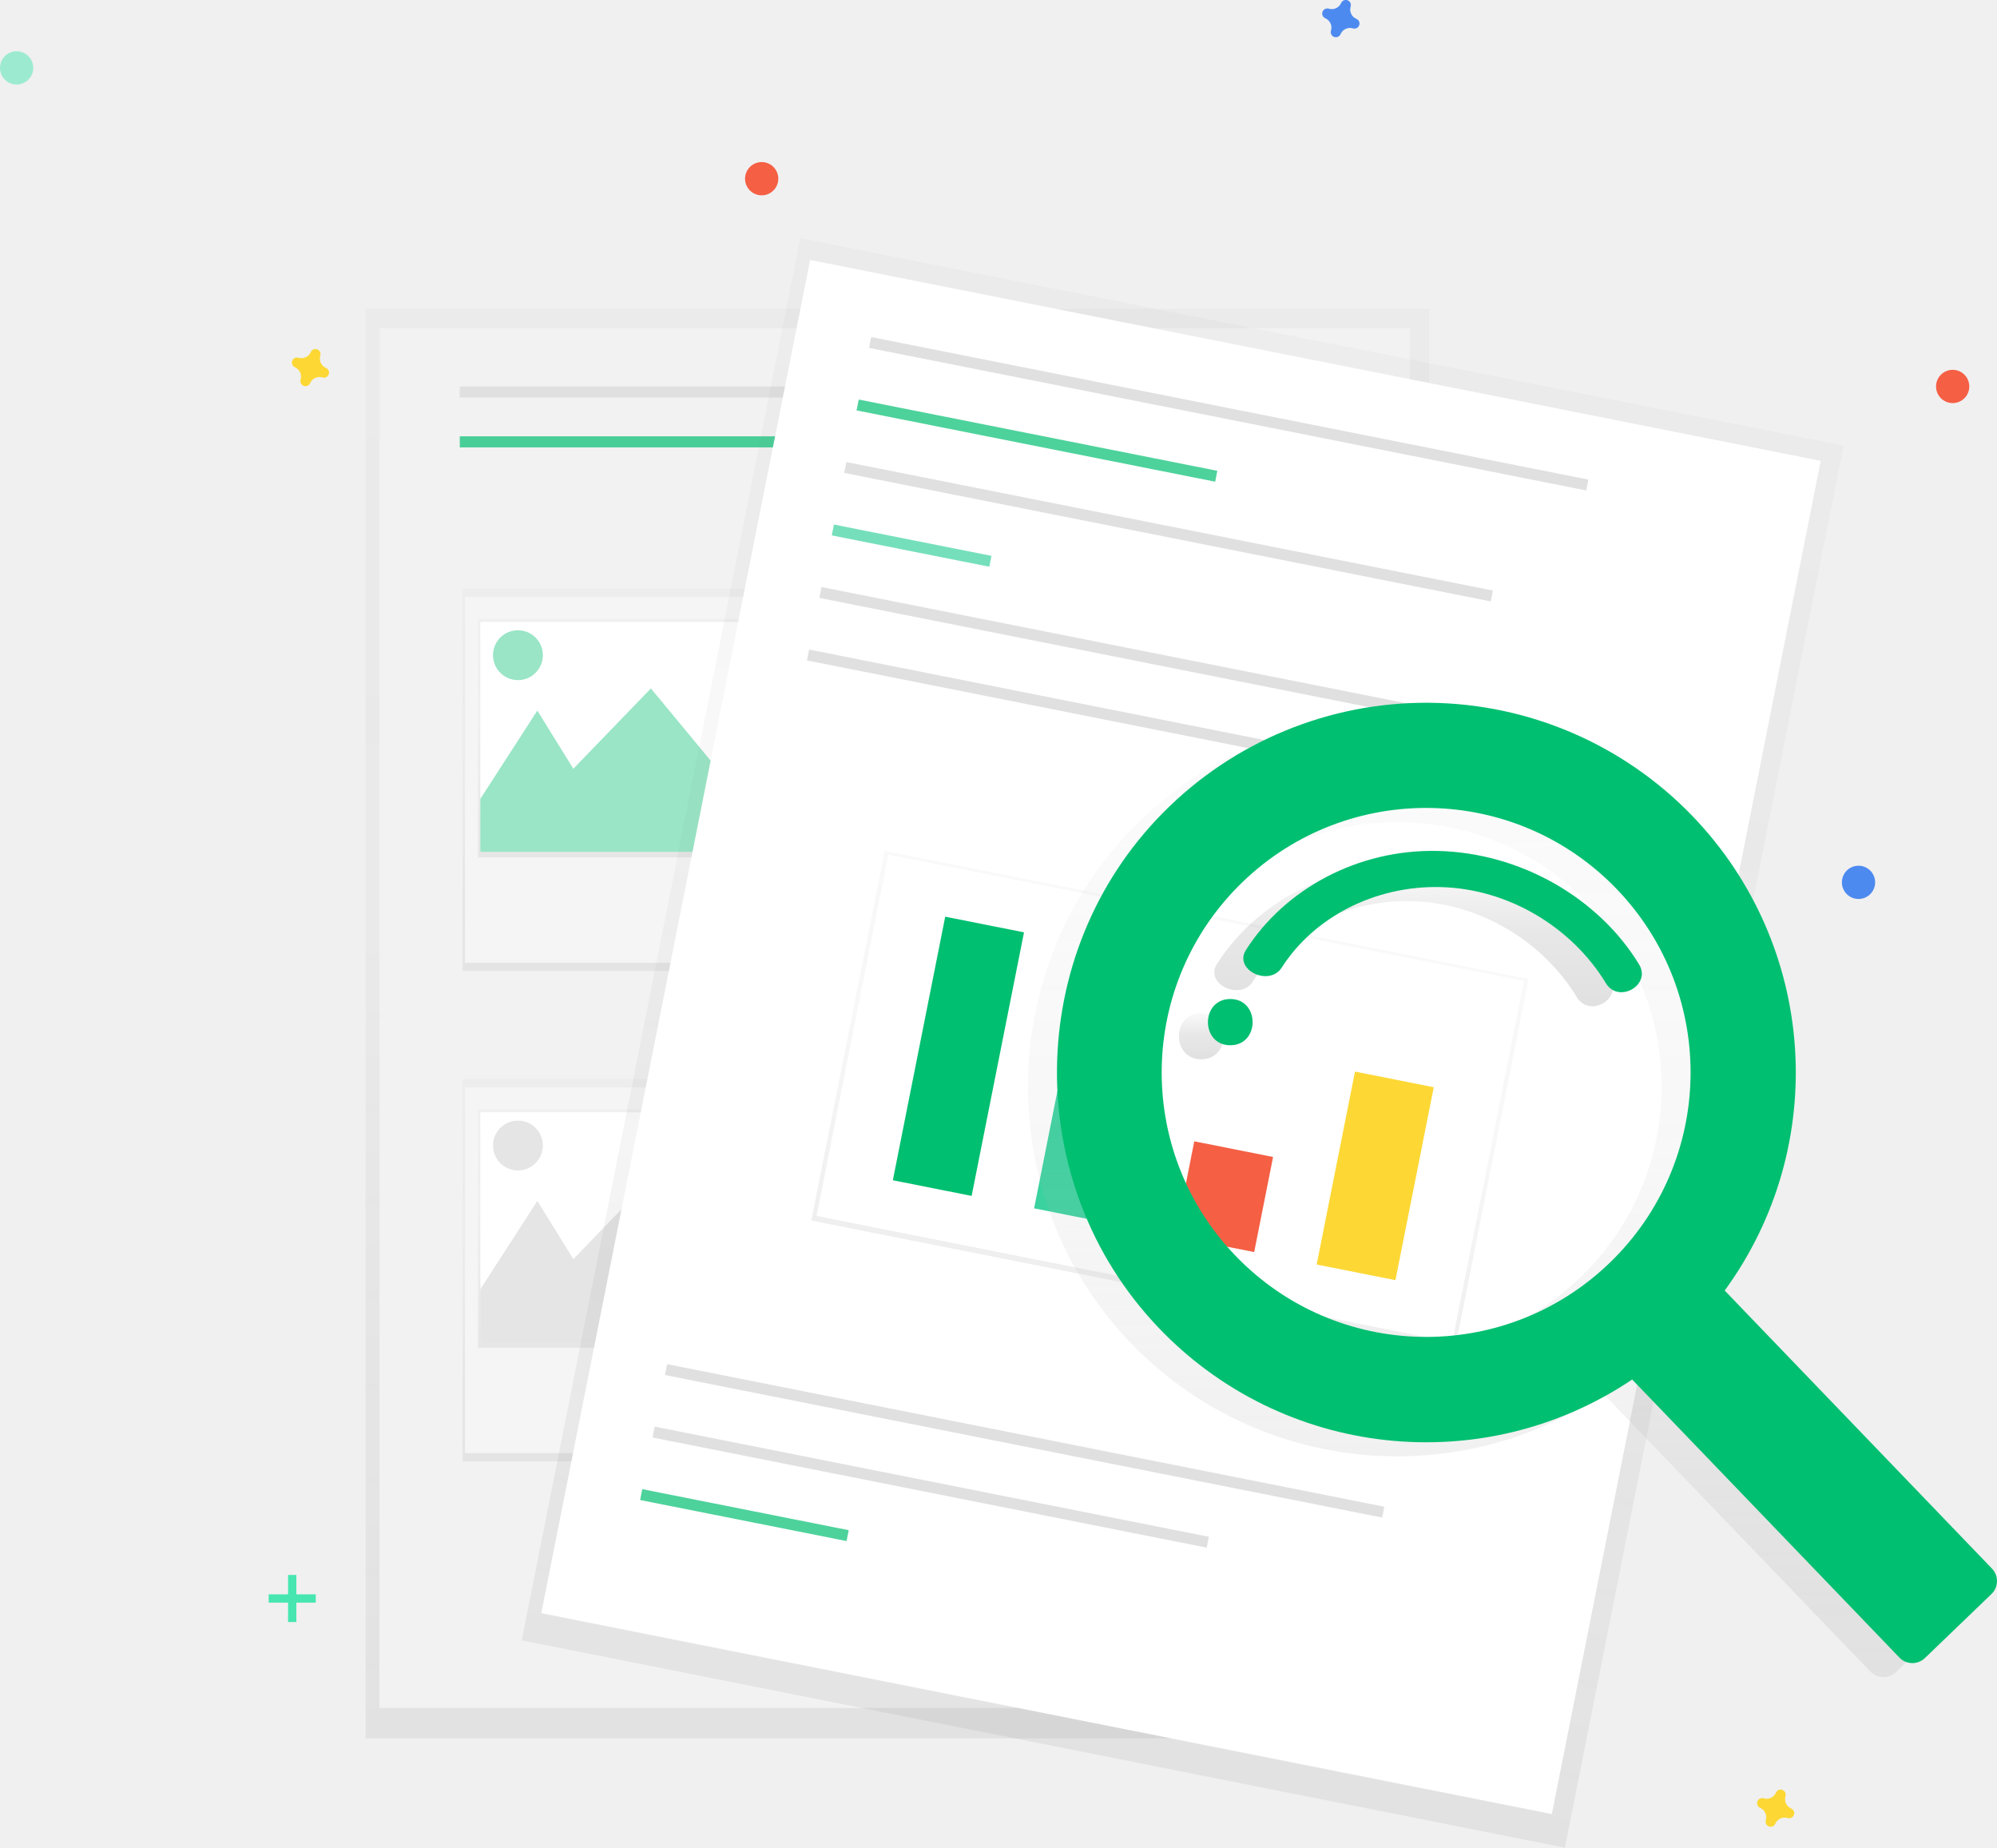
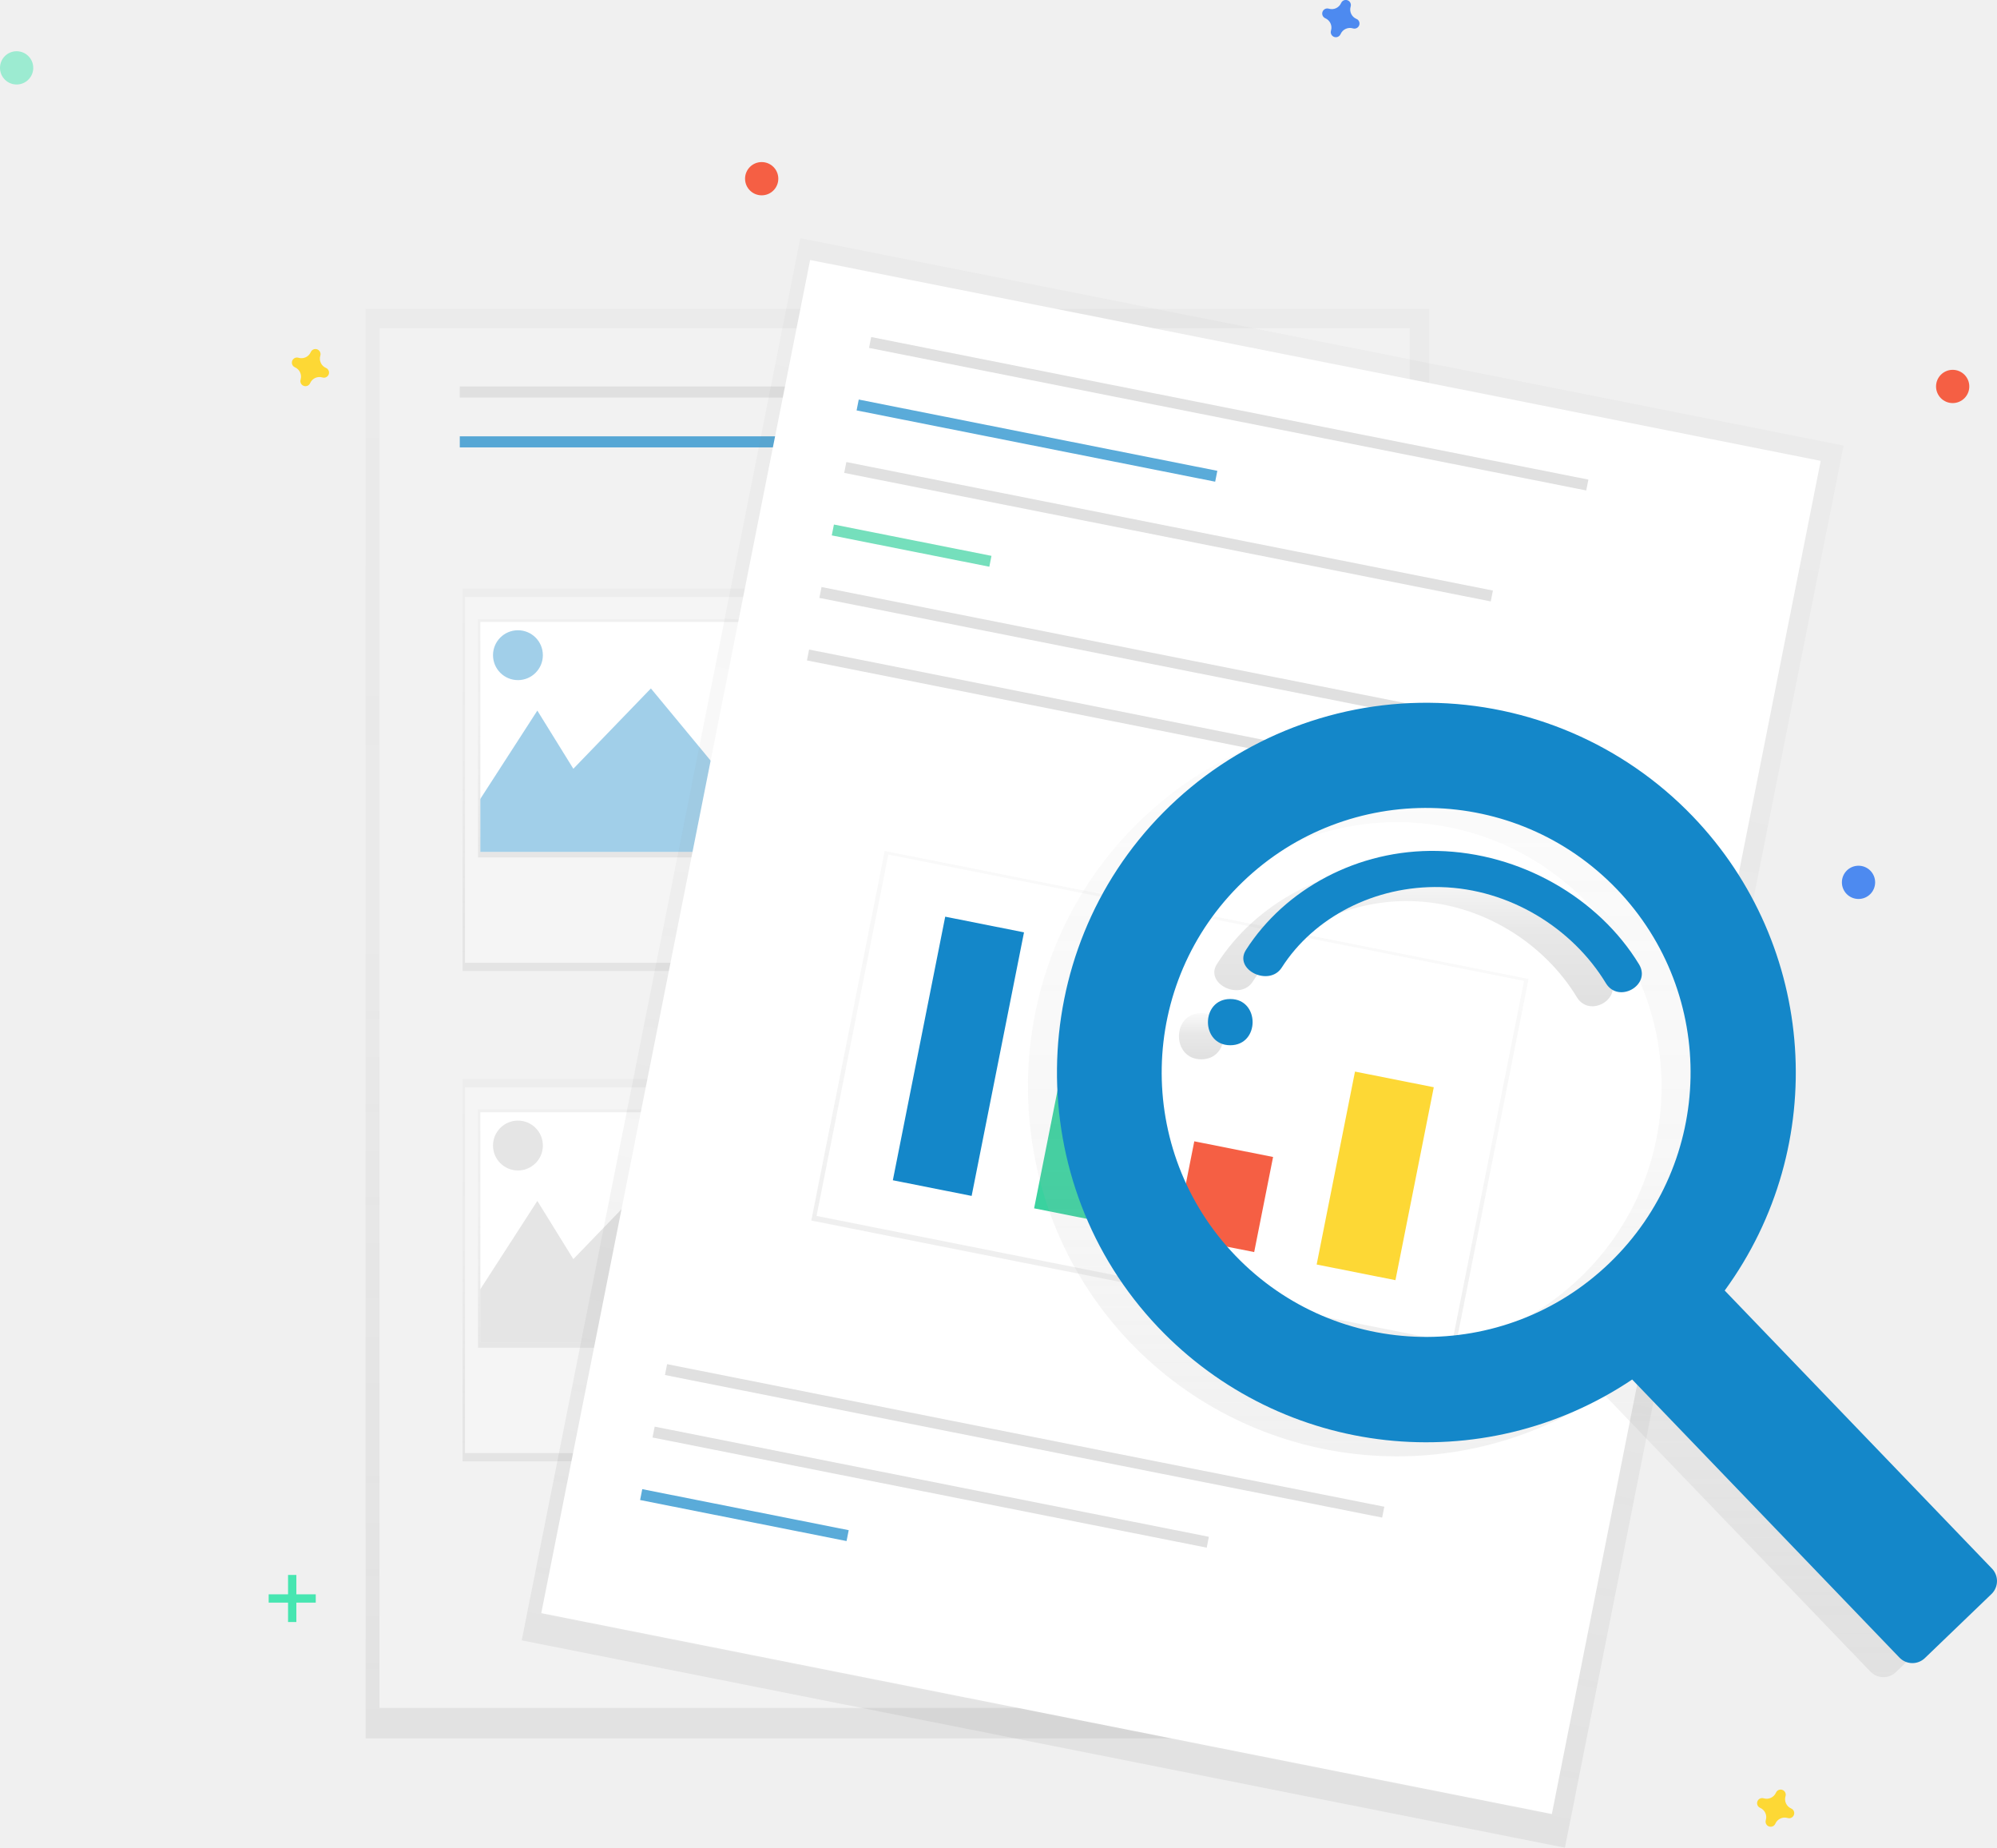
<svg xmlns="http://www.w3.org/2000/svg" xmlns:xlink="http://www.w3.org/1999/xlink" id="9a5c15f4-7944-40bc-b8da-d63b7d478a28" data-name="Layer 1" width="842" height="778.92" viewBox="0 0 842 778.92">
  <defs>
    <linearGradient id="a91ba363-77be-43f7-9cf6-91c4a3880d9c" x1="378.37" y1="732.81" x2="378.37" y2="130.21" gradientUnits="userSpaceOnUse">
      <stop offset="0" stop-color="gray" stop-opacity="0.25" />
      <stop offset="0.54" stop-color="gray" stop-opacity="0.12" />
      <stop offset="1" stop-color="gray" stop-opacity="0.1" />
    </linearGradient>
    <linearGradient id="d1e6aa0e-d79d-4f6f-afbb-c37e9ed80ff9" x1="274.44" y1="409.32" x2="274.44" y2="248.16" xlink:href="#a91ba363-77be-43f7-9cf6-91c4a3880d9c" />
    <linearGradient id="a279b039-1afd-4281-8292-ccd5c8c9b734" x1="274.44" y1="361.44" x2="274.44" y2="261.01" xlink:href="#a91ba363-77be-43f7-9cf6-91c4a3880d9c" />
    <clipPath id="42e7b1d1-2be2-47b0-aacb-a853df270819" transform="translate(-179 -60.54)">
      <rect id="cf34cfb5-9399-4bae-9cea-d47bbef6cb3a" data-name="&lt;Rectangle&gt;" x="381.54" y="322.72" width="143.79" height="96.93" fill="#fff" />
    </clipPath>
    <linearGradient id="972637f2-71db-4198-9c75-a0854a7fe249" x1="274.44" y1="616.03" x2="274.44" y2="454.87" xlink:href="#a91ba363-77be-43f7-9cf6-91c4a3880d9c" />
    <linearGradient id="6c85befd-f960-412c-83e0-663d4b13bf85" x1="274.44" y1="568.15" x2="274.44" y2="467.72" xlink:href="#a91ba363-77be-43f7-9cf6-91c4a3880d9c" />
    <clipPath id="f66b8fac-771d-49bf-85c7-4ce29a79f723" transform="translate(-179 -60.54)">
      <rect id="7439734d-5f7c-428f-88ce-e68b86a45c07" data-name="&lt;Rectangle&gt;" x="381.54" y="529.42" width="143.79" height="96.93" fill="#fff" />
    </clipPath>
    <linearGradient id="598f8edf-c762-4b18-b52d-250fc678075a" x1="688.76" y1="765.86" x2="688.76" y2="163.26" gradientTransform="translate(1142.22 -188.53) rotate(90)" xlink:href="#a91ba363-77be-43f7-9cf6-91c4a3880d9c" />
    <linearGradient id="013b841e-9a42-49b8-8a36-6db9ed002b72" x1="688.18" y1="568.49" x2="688.18" y2="409.67" gradientTransform="translate(1161.39 -164.01) rotate(90)" xlink:href="#a91ba363-77be-43f7-9cf6-91c4a3880d9c" />
    <linearGradient id="f8cab3c1-d868-48bc-b87d-cd2075ddc26a" x1="810.6" y1="767.54" x2="810.6" y2="362.71" gradientUnits="userSpaceOnUse">
      <stop offset="0" stop-color="#b3b3b3" stop-opacity="0.25" />
      <stop offset="0.54" stop-color="#b3b3b3" stop-opacity="0.1" />
      <stop offset="1" stop-color="#b3b3b3" stop-opacity="0.05" />
    </linearGradient>
    <linearGradient id="043d467e-585e-47c7-bb2c-06dd6f5be04b" x1="685.49" y1="507.08" x2="685.49" y2="487.6" gradientUnits="userSpaceOnUse">
      <stop offset="0" stop-opacity="0.12" />
      <stop offset="0.55" stop-opacity="0.09" />
      <stop offset="1" stop-opacity="0.02" />
    </linearGradient>
    <linearGradient id="be08032f-102d-431e-9b5f-1e4ebfc8159b" x1="774.99" y1="484.73" x2="774.99" y2="425.15" xlink:href="#043d467e-585e-47c7-bb2c-06dd6f5be04b" />
  </defs>
  <g opacity="0.5">
    <rect x="154.15" y="130.21" width="448.44" height="602.6" fill="url(#a91ba363-77be-43f7-9cf6-91c4a3880d9c)" />
  </g>
  <rect x="159.99" y="138.39" width="434.43" height="581.58" fill="#f2f2f2" />
  <rect x="193.86" y="162.91" width="149.48" height="4.67" fill="#e0e0e0" />
-   <rect x="193.86" y="183.93" width="149.48" height="4.67" fill="#01bf71" opacity="0.7" />
+   <rect x="193.86" y="183.93" width="149.48" height="4.67" fill="#1487C9" opacity="0.7" />
  <rect x="365.53" y="162.91" width="149.48" height="4.67" fill="#e0e0e0" />
  <rect x="388.88" y="296.05" width="149.48" height="4.67" fill="#e0e0e0" />
  <rect x="392.39" y="308.89" width="149.48" height="4.67" fill="#e0e0e0" />
  <rect x="399.4" y="321.74" width="149.48" height="4.67" fill="#e0e0e0" />
  <rect x="388.88" y="502.75" width="149.48" height="4.67" fill="#e0e0e0" />
  <rect x="392.39" y="515.6" width="149.48" height="4.67" fill="#e0e0e0" />
  <rect x="399.4" y="528.44" width="149.48" height="4.67" fill="#e0e0e0" />
  <g opacity="0.5">
    <rect x="195.03" y="248.16" width="158.82" height="161.16" fill="url(#d1e6aa0e-d79d-4f6f-afbb-c37e9ed80ff9)" />
  </g>
  <rect x="196.03" y="251.67" width="156.32" height="154.15" fill="#f5f5f5" />
  <g opacity="0.5">
    <rect x="201.54" y="261.01" width="145.8" height="100.43" fill="url(#a279b039-1afd-4281-8292-ccd5c8c9b734)" />
  </g>
  <rect id="e1f34465-d008-41db-868b-e00503fb87b3" data-name="&lt;Rectangle&gt;" x="202.54" y="262.18" width="143.79" height="96.93" fill="#fff" />
  <g clip-path="url(#42e7b1d1-2be2-47b0-aacb-a853df270819)">
-     <polygon points="190.35 355.61 226.56 299.55 241.74 324.07 274.44 290.21 302.47 324.07 326.99 273.86 390.05 374.29 185.68 367.28 190.35 355.61" fill="#01bf71" opacity="0.4" />
-     <circle cx="218.38" cy="276.19" r="10.51" fill="#01bf71" opacity="0.4" />
+     <polygon points="190.35 355.61 226.56 299.55 241.74 324.07 274.44 290.21 302.47 324.07 326.99 273.86 390.05 374.29 185.68 367.28 190.35 355.61" fill="#1487C9" opacity="0.4" />
+     <circle cx="218.38" cy="276.19" r="10.51" fill="#1487C9" opacity="0.4" />
  </g>
  <g opacity="0.5">
    <rect x="195.03" y="454.87" width="158.82" height="161.16" fill="url(#972637f2-71db-4198-9c75-a0854a7fe249)" />
  </g>
  <rect x="196.03" y="458.37" width="156.32" height="154.15" fill="#f5f5f5" />
  <g opacity="0.5">
    <rect x="201.54" y="467.72" width="145.8" height="100.43" fill="url(#6c85befd-f960-412c-83e0-663d4b13bf85)" />
  </g>
  <rect id="c95ac4f6-be4d-44a3-92c2-5c8066e2b531" data-name="&lt;Rectangle&gt;" x="202.54" y="468.88" width="143.79" height="96.93" fill="#fff" />
  <g clip-path="url(#f66b8fac-771d-49bf-85c7-4ce29a79f723)">
    <polygon points="190.35 562.31 226.56 506.25 241.74 530.78 274.44 496.91 302.47 530.78 326.99 480.56 390.05 580.99 185.68 573.99 190.35 562.31" fill="#bdbdbd" opacity="0.4" />
    <circle cx="218.38" cy="482.9" r="10.51" fill="#bdbdbd" opacity="0.4" />
  </g>
  <g opacity="0.5">
    <rect x="376.36" y="276.01" width="602.6" height="448.44" transform="translate(-124.09 1006.82) rotate(-78.76)" fill="url(#598f8edf-c762-4b18-b52d-250fc678075a)" />
  </g>
  <rect x="386.18" y="280.49" width="581.58" height="434.43" transform="translate(-122.17 1004.12) rotate(-78.76)" fill="#fff" />
  <rect x="542.89" y="232.65" width="308.31" height="4.67" transform="translate(-119.81 -191.93) rotate(11.24)" fill="#e0e0e0" />
  <rect x="456.83" y="665.62" width="308.31" height="4.67" transform="translate(-37.05 -166.84) rotate(11.24)" fill="#e0e0e0" />
  <rect x="452.26" y="685.13" width="238.24" height="4.67" transform="translate(-34.01 -158.75) rotate(11.24)" fill="#e0e0e0" />
-   <rect x="448.46" y="696.91" width="88.75" height="4.67" transform="translate(-33.22 -143.21) rotate(11.24)" fill="#01bf71" opacity="0.7" />
-   <rect x="539.13" y="243.97" width="154.15" height="4.67" transform="translate(-119.16 -175.95) rotate(11.24)" fill="#01bf71" opacity="0.7" />
+   <rect x="448.46" y="696.91" width="88.75" height="4.67" transform="translate(-33.22 -143.21) rotate(11.24)" fill="#1487C9" opacity="0.7" />
+   <rect x="539.13" y="243.97" width="154.15" height="4.67" transform="translate(-119.16 -175.95) rotate(11.24)" fill="#1487C9" opacity="0.7" />
  <rect x="532.71" y="282.38" width="277.94" height="4.67" transform="translate(-110.6 -186.03) rotate(11.24)" fill="#e0e0e0" />
  <rect x="529.49" y="288.24" width="67.73" height="4.67" transform="translate(-111.54 -164.8) rotate(11.24)" fill="#3ad29f" opacity="0.7" />
  <rect x="521.95" y="338.03" width="308.31" height="4.67" transform="translate(-99.67 -185.82) rotate(11.24)" fill="#e0e0e0" />
  <g opacity="0.5">
    <rect x="592.89" y="385.78" width="158.82" height="276.77" transform="translate(-151.88 1020.84) rotate(-78.76)" fill="url(#013b841e-9a42-49b8-8a36-6db9ed002b72)" />
  </g>
  <rect x="535.78" y="445.94" width="273.27" height="155.32" transform="translate(-64.02 -181.59) rotate(11.24)" fill="#fff" />
  <rect x="516.71" y="364.38" width="308.31" height="4.67" transform="translate(-94.63 -184.29) rotate(11.24)" fill="#e0e0e0" />
-   <rect x="566.14" y="449.2" width="33.87" height="113.28" transform="translate(-69.19 -164.51) rotate(11.24)" fill="#01bf71" />
+   <rect x="566.14" y="449.2" width="33.87" height="113.28" transform="translate(-69.19 -164.51) rotate(11.24)" fill="#1487C9" />
  <rect x="622.06" y="498.05" width="33.87" height="75.91" transform="translate(-62.24 -174.83) rotate(11.24)" fill="#3ad29f" />
  <rect x="678.21" y="544.59" width="33.87" height="40.87" transform="translate(-55.5 -185.22) rotate(11.24)" fill="#f55f44" />
  <rect x="741.87" y="514.79" width="33.87" height="82.92" transform="translate(-55.99 -197.8) rotate(11.24)" fill="#fdd835" />
  <path d="M880.45,410.55a155.89,155.89,0,0,0-223.11-1.68c-59,59.48-60,156.33-2.29,217.07A155.89,155.89,0,0,0,854.95,648L967.64,765.21a7.59,7.59,0,0,0,10.73.21l28.08-27a7.59,7.59,0,0,0,.21-10.73L894,610.49A155.9,155.9,0,0,0,880.45,410.55ZM845.35,599a111.5,111.5,0,1,1,3.1-157.66A111.5,111.5,0,0,1,845.35,599Z" transform="translate(-179 -60.54)" fill="url(#f8cab3c1-d868-48bc-b87d-cd2075ddc26a)" />
  <path d="M685.49,487.6c-12.54,0-12.56,19.49,0,19.49S698.05,487.6,685.49,487.6Z" transform="translate(-179 -60.54)" fill="url(#043d467e-585e-47c7-bb2c-06dd6f5be04b)" />
  <path d="M772.9,425.17c-33.75-.76-64.46,16.17-80.79,41.73-5.33,8.34,9.8,15.71,15.1,7.41,13.52-21.16,39.21-34.6,67-33.9,29.12.73,55.62,17.39,69.65,40.51,5.32,8.77,19.27.8,14-7.92C840.8,445,807.76,426,772.9,425.17Z" transform="translate(-179 -60.54)" fill="url(#be08032f-102d-431e-9b5f-1e4ebfc8159b)" />
-   <path d="M892.68,404.63a155.89,155.89,0,0,0-223.11-1.68c-59,59.48-60,156.33-2.29,217.07a155.89,155.89,0,0,0,199.9,22.05L979.86,759.29a7.59,7.59,0,0,0,10.73.21l28.08-27a7.59,7.59,0,0,0,.21-10.73L906.19,604.56A155.9,155.9,0,0,0,892.68,404.63ZM857.58,593a111.5,111.5,0,1,1,3.1-157.66A111.5,111.5,0,0,1,857.58,593Z" transform="translate(-179 -60.54)" fill="#01bf71" />
-   <path d="M697.72,481.67c-12.54,0-12.56,19.49,0,19.49S710.28,481.67,697.72,481.67Z" transform="translate(-179 -60.54)" fill="#01bf71" />
-   <path d="M785.13,419.25c-33.75-.76-64.46,16.17-80.79,41.73-5.33,8.34,9.8,15.71,15.1,7.41,13.52-21.16,39.21-34.6,67-33.9,29.12.73,55.62,17.39,69.65,40.51,5.32,8.77,19.27.8,14-7.92C853,439,820,420,785.13,419.25Z" transform="translate(-179 -60.54)" fill="#01bf71" />
+   <path d="M892.68,404.63a155.89,155.89,0,0,0-223.11-1.68c-59,59.48-60,156.33-2.29,217.07a155.89,155.89,0,0,0,199.9,22.05L979.86,759.29a7.59,7.59,0,0,0,10.73.21l28.08-27a7.59,7.59,0,0,0,.21-10.73L906.19,604.56A155.9,155.9,0,0,0,892.68,404.63ZM857.58,593a111.5,111.5,0,1,1,3.1-157.66A111.5,111.5,0,0,1,857.58,593Z" transform="translate(-179 -60.54)" fill="#1487C9" />
+   <path d="M697.72,481.67c-12.54,0-12.56,19.49,0,19.49S710.28,481.67,697.72,481.67Z" transform="translate(-179 -60.54)" fill="#1487C9" />
+   <path d="M785.13,419.25c-33.75-.76-64.46,16.17-80.79,41.73-5.33,8.34,9.8,15.71,15.1,7.41,13.52-21.16,39.21-34.6,67-33.9,29.12.73,55.62,17.39,69.65,40.51,5.32,8.77,19.27.8,14-7.92C853,439,820,420,785.13,419.25Z" transform="translate(-179 -60.54)" fill="#1487C9" />
  <rect x="121.45" y="663.91" width="3.5" height="19.85" fill="#47e6b1" />
  <rect x="300.45" y="724.45" width="3.5" height="19.85" transform="translate(857.58 371.63) rotate(90)" fill="#47e6b1" />
  <path d="M750.87,68.49a4.29,4.29,0,0,1-2.39-5.19,2.06,2.06,0,0,0,.09-.48h0a2.15,2.15,0,0,0-3.87-1.43h0a2.06,2.06,0,0,0-.24.42,4.29,4.29,0,0,1-5.19,2.39,2.06,2.06,0,0,0-.48-.09h0A2.15,2.15,0,0,0,737.38,68h0a2.06,2.06,0,0,0,.42.24,4.29,4.29,0,0,1,2.39,5.19,2.06,2.06,0,0,0-.09.48h0A2.15,2.15,0,0,0,744,75.32h0a2.06,2.06,0,0,0,.24-.42,4.29,4.29,0,0,1,5.19-2.39,2.06,2.06,0,0,0,.48.09h0a2.15,2.15,0,0,0,1.43-3.87h0A2.06,2.06,0,0,0,750.87,68.49Z" transform="translate(-179 -60.54)" fill="#4d8af0" />
  <path d="M316.44,215.64a4.29,4.29,0,0,1-2.39-5.19,2.06,2.06,0,0,0,.09-.48h0a2.15,2.15,0,0,0-3.87-1.43h0a2.06,2.06,0,0,0-.24.42,4.29,4.29,0,0,1-5.19,2.39,2.06,2.06,0,0,0-.48-.09h0a2.15,2.15,0,0,0-1.43,3.87h0a2.06,2.06,0,0,0,.42.24,4.29,4.29,0,0,1,2.39,5.19,2.06,2.06,0,0,0-.09.48h0a2.15,2.15,0,0,0,3.87,1.43h0a2.06,2.06,0,0,0,.24-.42,4.29,4.29,0,0,1,5.19-2.39,2.06,2.06,0,0,0,.48.09h0a2.15,2.15,0,0,0,1.43-3.87h0A2.06,2.06,0,0,0,316.44,215.64Z" transform="translate(-179 -60.54)" fill="#fdd835" />
  <path d="M934.22,822.9a4.29,4.29,0,0,1-2.39-5.19,2.06,2.06,0,0,0,.09-.48h0a2.15,2.15,0,0,0-3.87-1.43h0a2.06,2.06,0,0,0-.24.42,4.29,4.29,0,0,1-5.19,2.39,2.06,2.06,0,0,0-.48-.09h0a2.15,2.15,0,0,0-1.43,3.87h0a2.06,2.06,0,0,0,.42.24,4.29,4.29,0,0,1,2.39,5.19,2.06,2.06,0,0,0-.09.48h0a2.15,2.15,0,0,0,3.87,1.43h0a2.06,2.06,0,0,0,.24-.42,4.29,4.29,0,0,1,5.19-2.39,2.06,2.06,0,0,0,.48.09h0a2.15,2.15,0,0,0,1.43-3.87h0A2.06,2.06,0,0,0,934.22,822.9Z" transform="translate(-179 -60.54)" fill="#fdd835" />
  <circle cx="321.15" cy="75.33" r="7.01" fill="#f55f44" />
  <circle cx="823.31" cy="162.91" r="7.01" fill="#f55f44" />
  <circle cx="783.61" cy="371.95" r="7.01" fill="#4d8af0" />
  <circle cx="7.01" cy="28.61" r="7.01" fill="#47e6b1" opacity="0.5" />
</svg>
